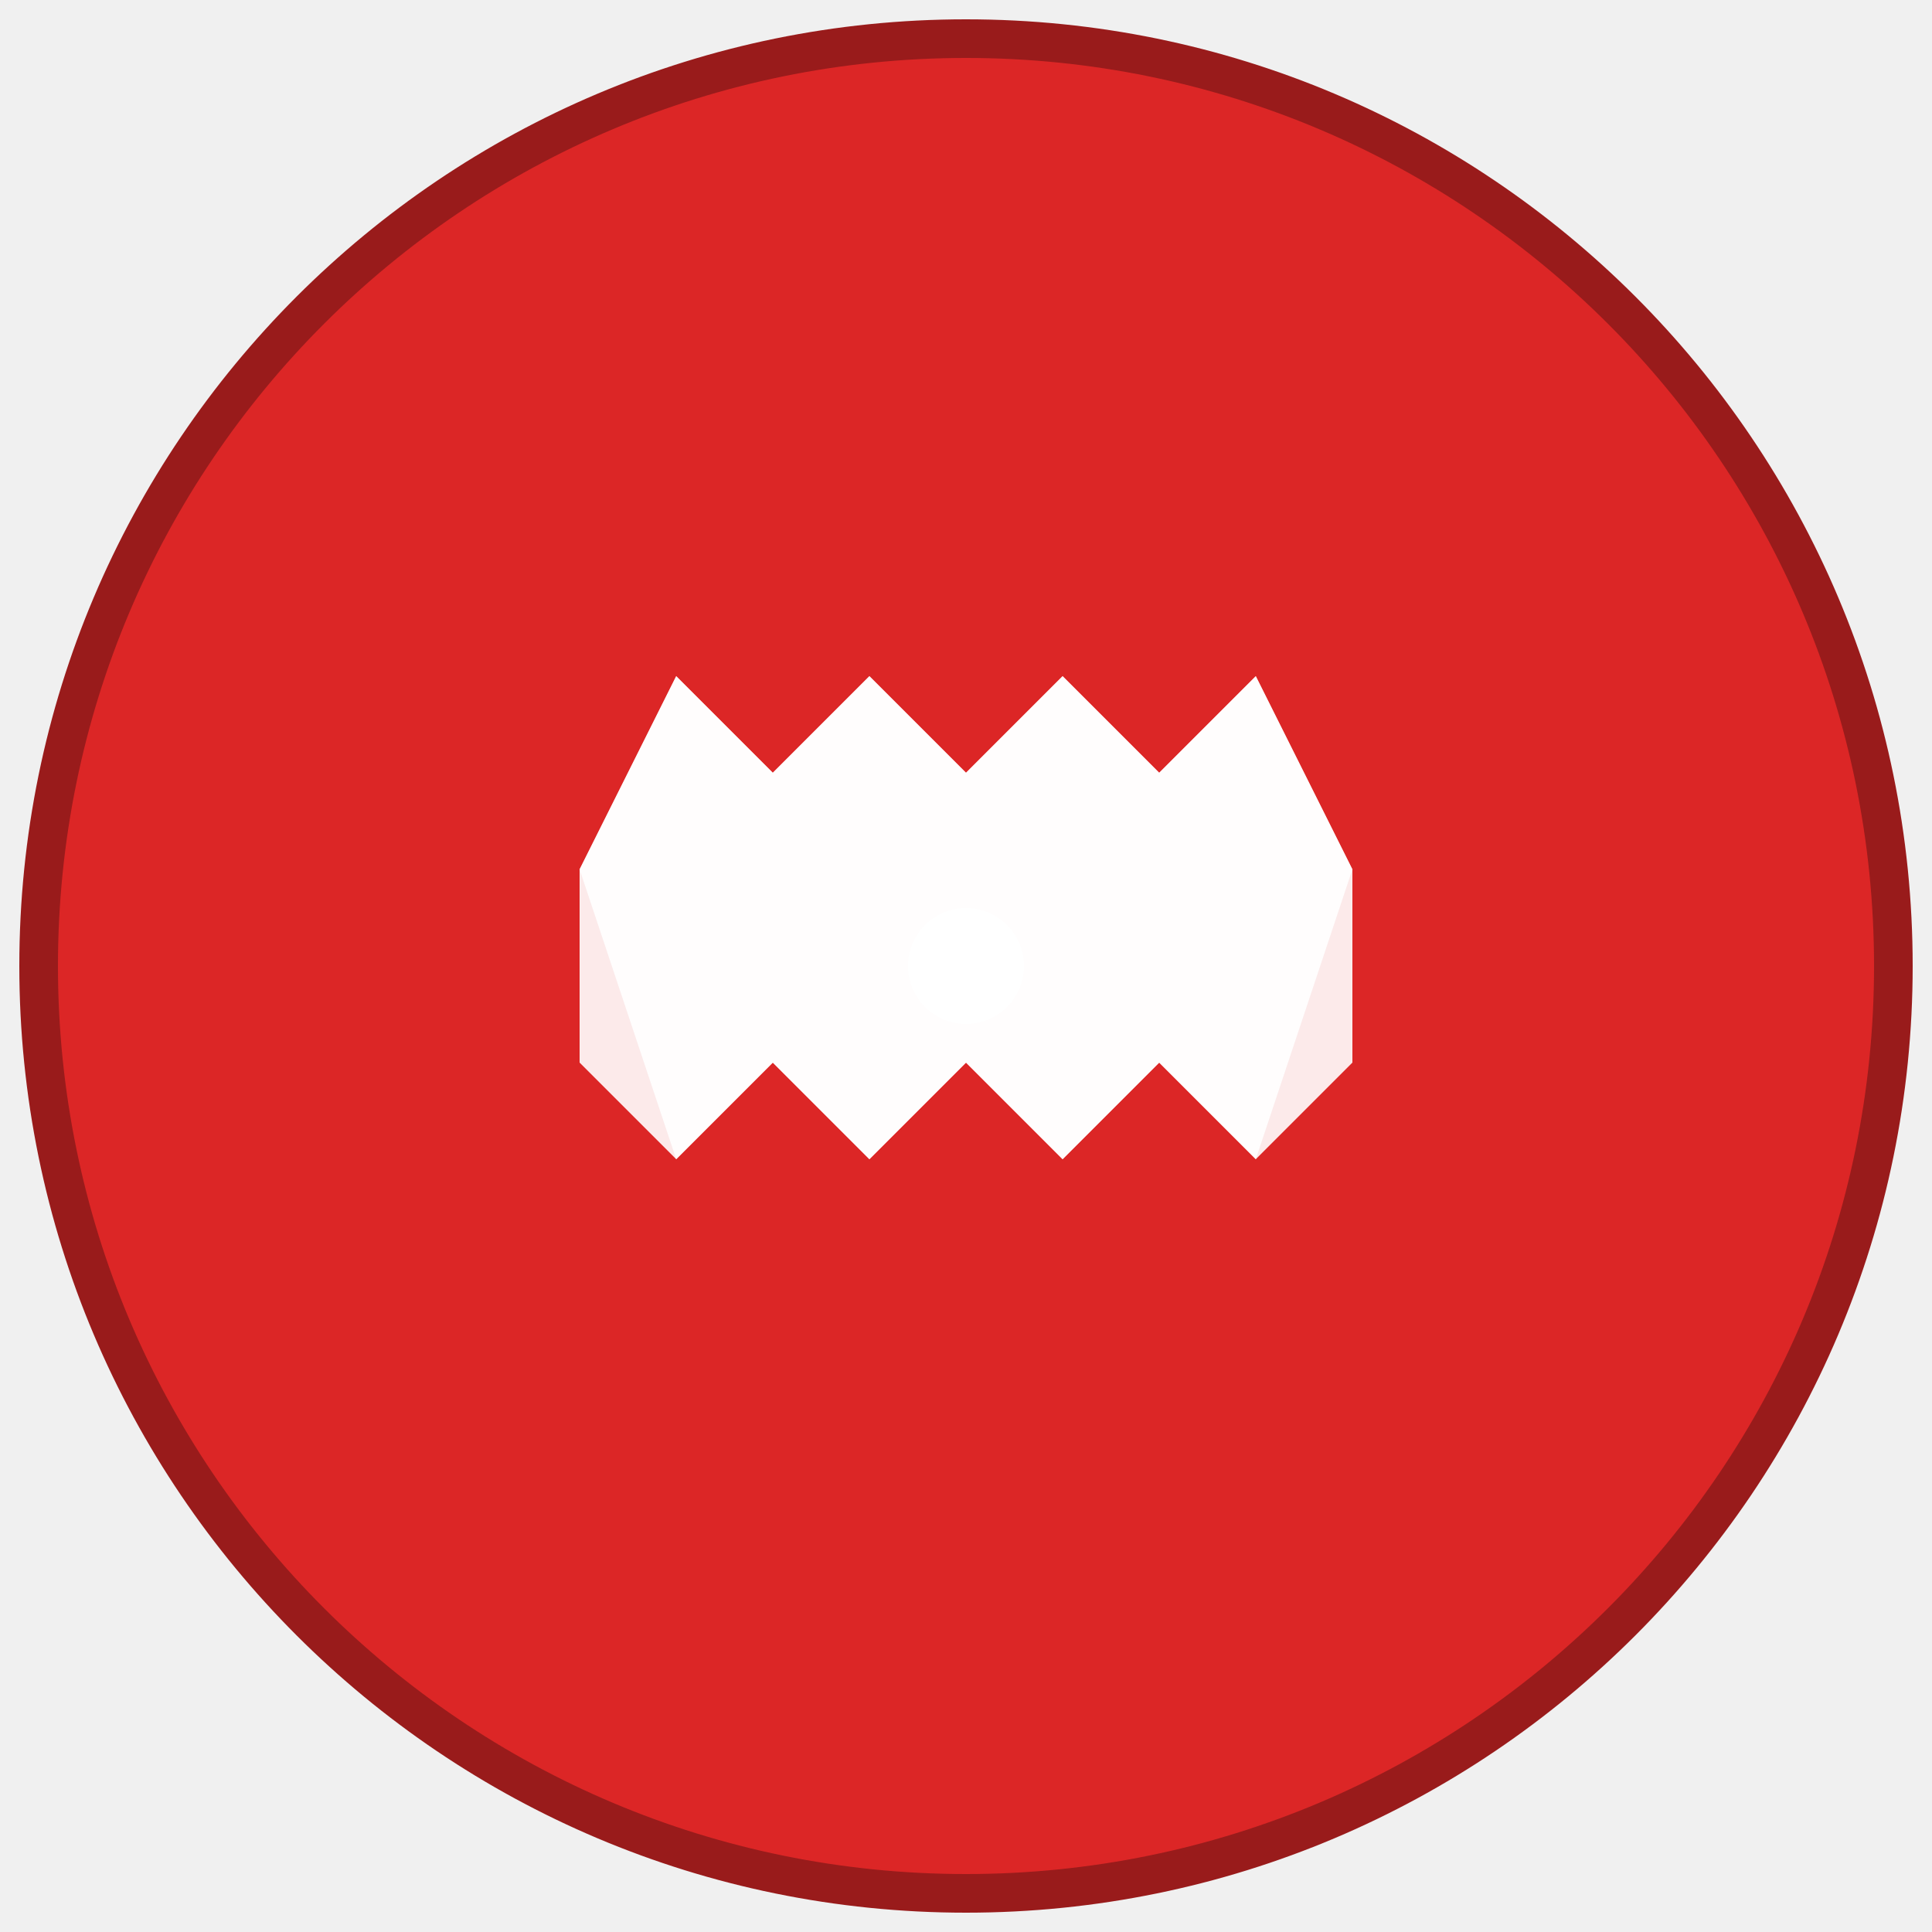
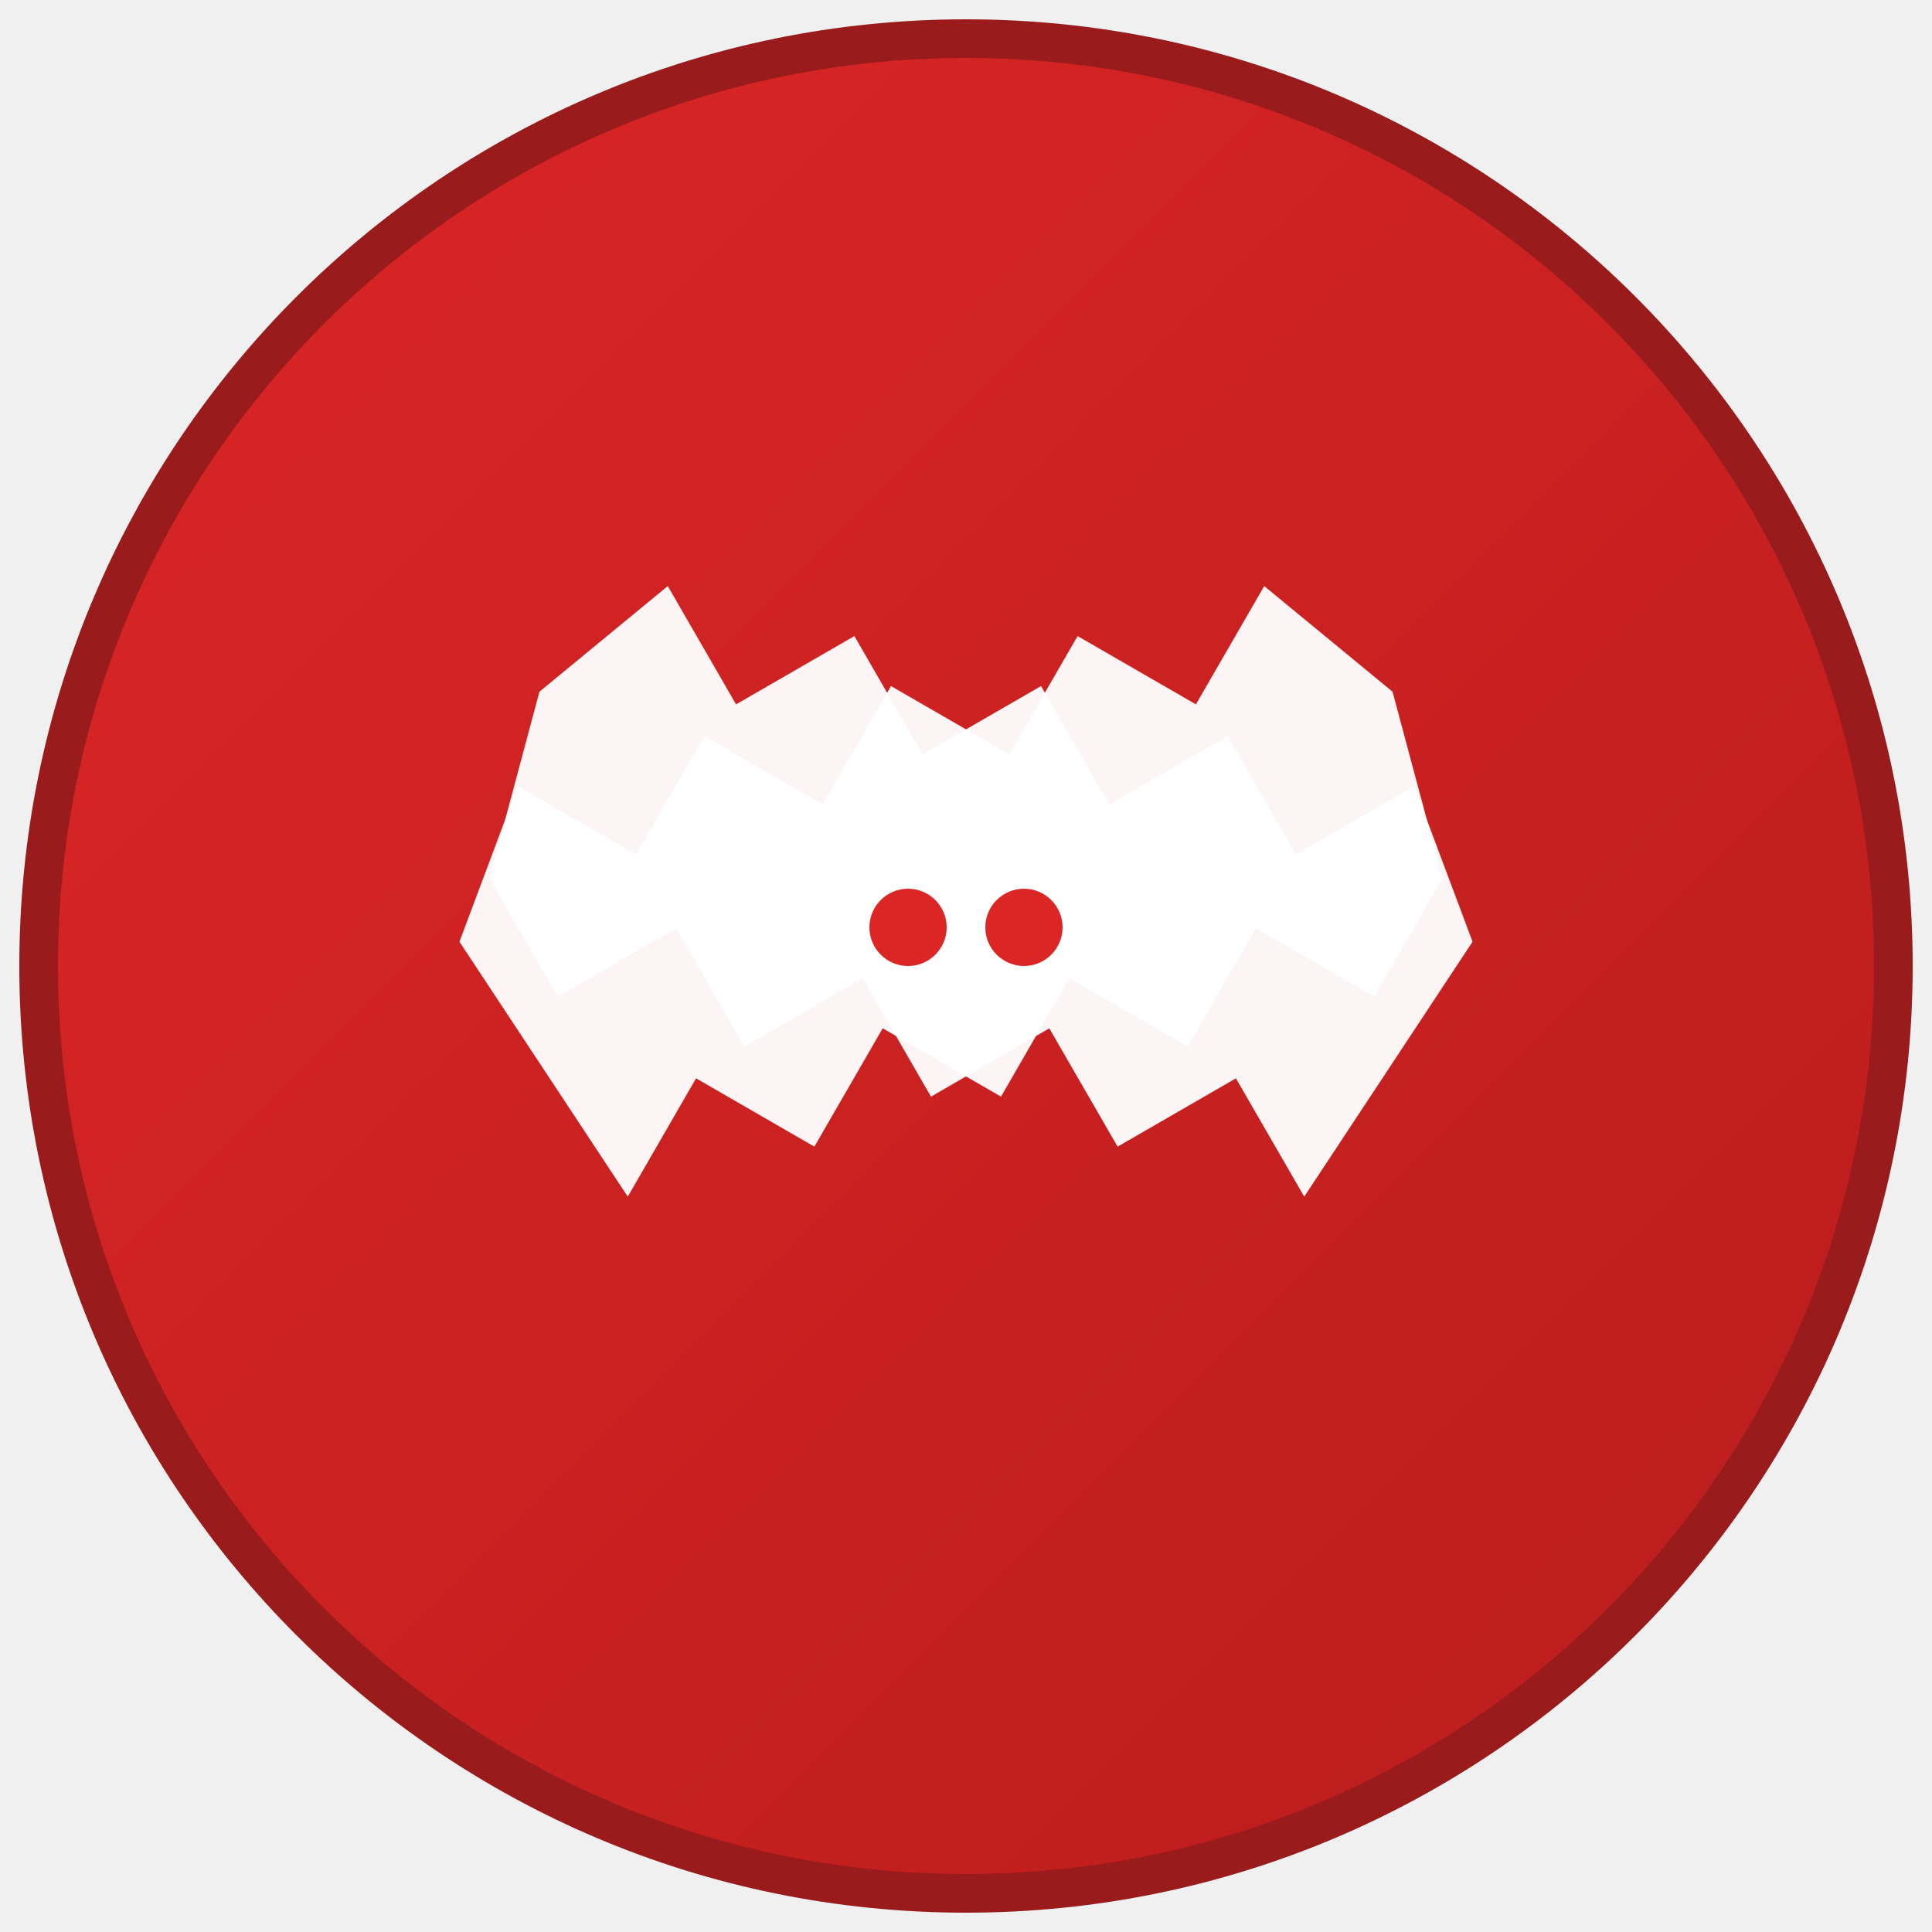
<svg xmlns="http://www.w3.org/2000/svg" viewBox="0 0 100 100">
-   <circle cx="50" cy="50" r="48" fill="#DC2626" stroke="#991B1B" stroke-width="2" />
+   <defs>
+     <linearGradient id="handshakeGrad" x1="0%" y1="0%" x2="100%" y2="100%">
+       <stop offset="0%" style="stop-color:#DC2626;stop-opacity:1" />
+       <stop offset="100%" style="stop-color:#B91C1C;stop-opacity:1" />
+     </linearGradient>
+   </defs>
+   <circle cx="50" cy="50" r="48" fill="url(#handshakeGrad)" stroke="#991B1B" stroke-width="2" />
  <g transform="translate(50, 50)">
-     <path d="M -20 -5 L -15 -15 L -10 -10 L -5 -15 L 0 -10 L 5 -15 L 10 -10 L 15 -15 L 20 -5 L 20 5 L 15 10 L 10 5 L 5 10 L 0 5 L -5 10 L -10 5 L -15 10 Z" fill="white" opacity="0.9" />
-     <path d="M 20 -5 L 15 -15 L 10 -10 L 5 -15 L 0 -10 L -5 -15 L -10 -10 L -15 -15 L -20 -5 L -20 5 L -15 10 L -10 5 L -5 10 L 0 5 L 5 10 L 10 5 L 15 10 Z" fill="white" opacity="0.9" />
-     <circle cx="0" cy="0" r="3" fill="white" />
+     <path d="M -25 -8 L -20 -15 L -15 -10 L -10 -15 L -5 -10 L 0 -15 L 5 -10 L 10 -15 L 15 -10 L 20 -15 L 25 -8 L 25 2 L 20 7 L 15 2 L 10 7 L 5 2 L 0 7 L -5 2 L -10 7 L -15 2 L -20 7 Z" fill="white" opacity="0.95" transform="rotate(-15)" />
+     <path d="M 25 -8 L 20 -15 L 15 -10 L 10 -15 L 5 -10 L 0 -15 L -5 -10 L -10 -15 L -15 -10 L -20 -15 L -25 -8 L -25 2 L -20 7 L -15 2 L -10 7 L -5 2 L 0 7 L 5 2 L 10 7 L 15 2 L 20 7 Z" fill="white" opacity="0.95" transform="rotate(15)" />
+     <circle cx="0" cy="0" r="4" fill="white" opacity="0.9" />
+     <circle cx="-3" cy="-2" r="2" fill="#DC2626" />
+     <circle cx="3" cy="-2" r="2" fill="#DC2626" />
  </g>
</svg>
